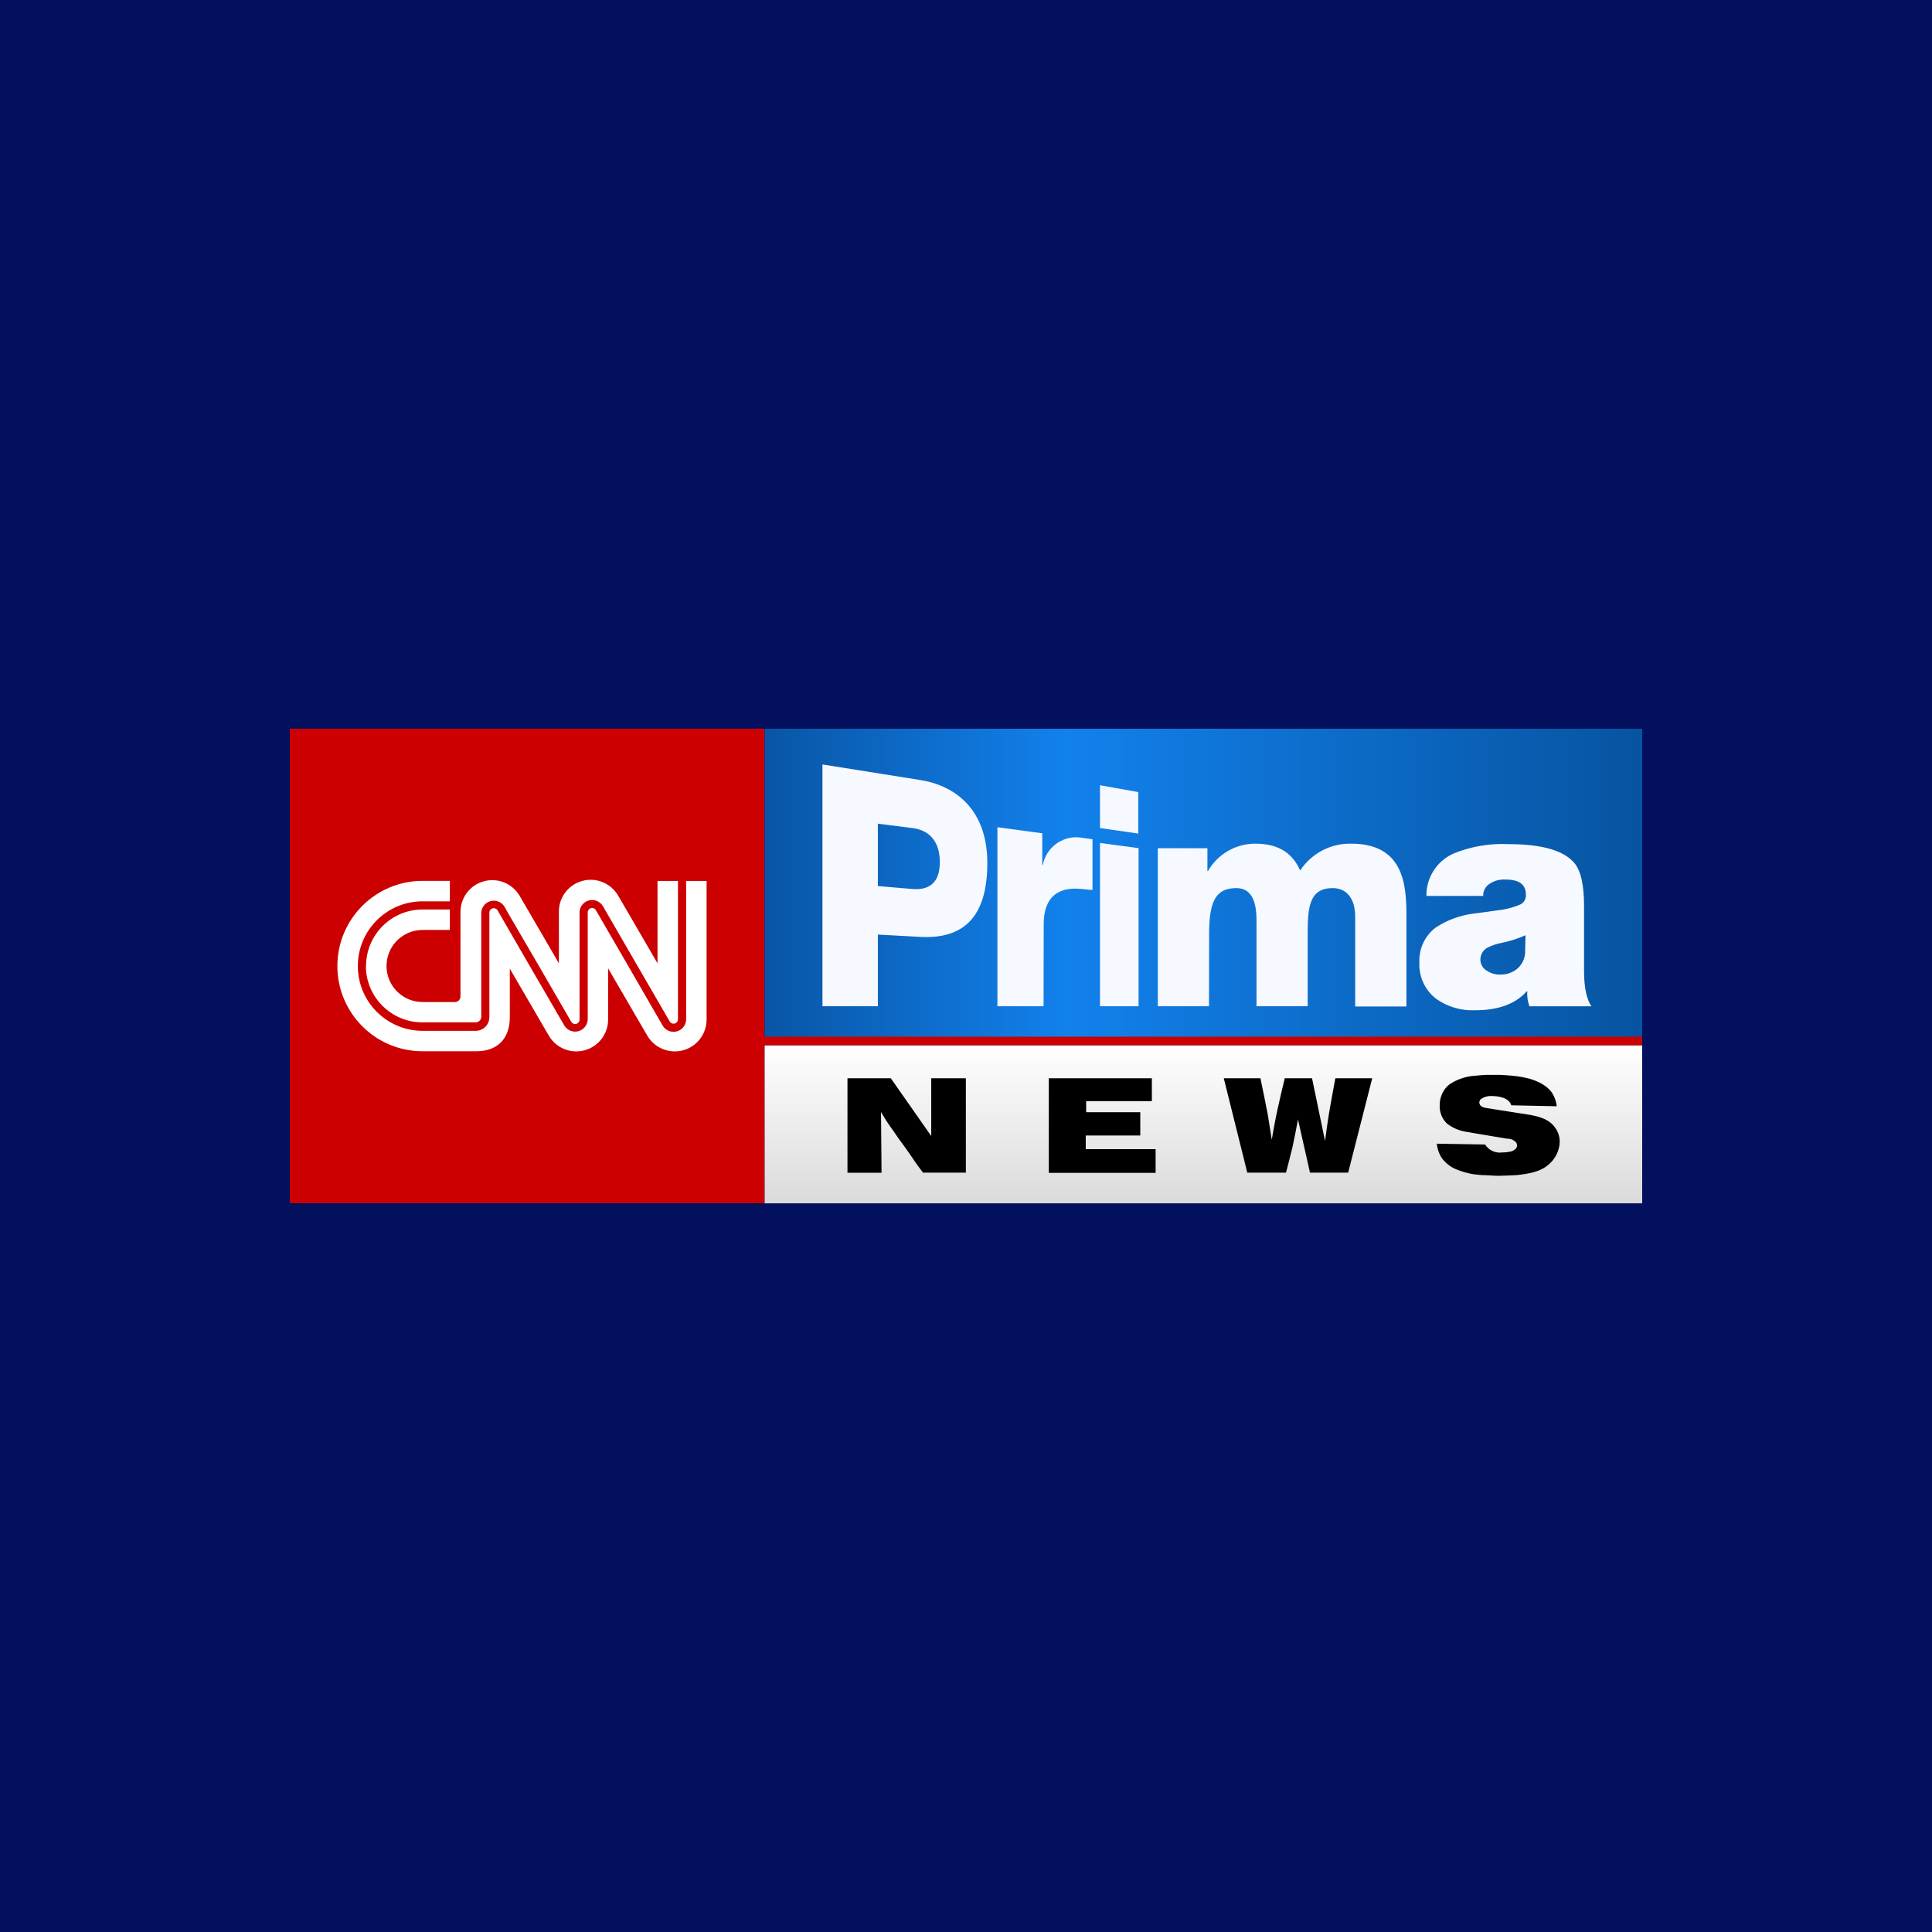
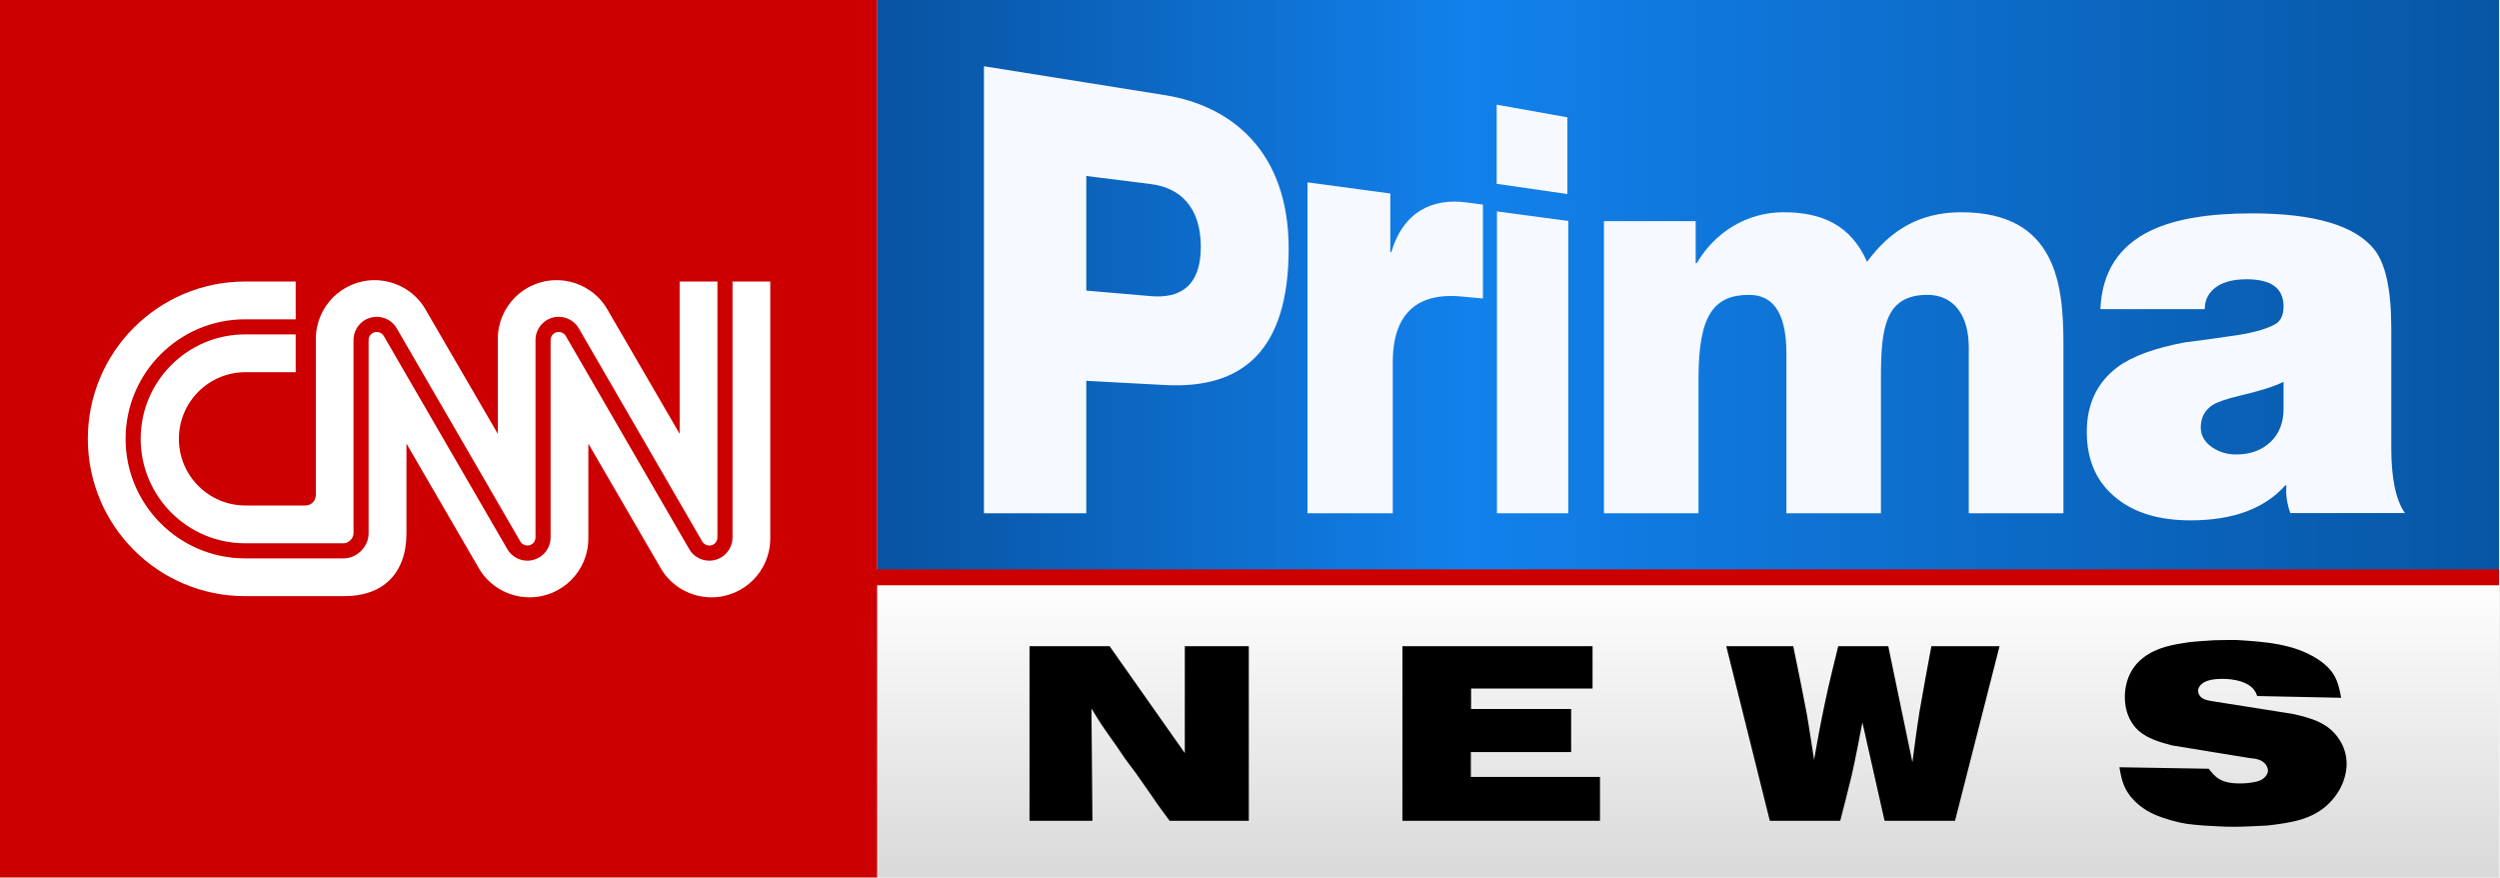
- <svg xmlns="http://www.w3.org/2000/svg" viewBox="0 0 283.46 283.46">
-   <defs>
-     <style>.cls-1{fill:#02105e;}.cls-2,.cls-4{fill-rule:evenodd;}.cls-2{fill:url(#linear-gradient);}.cls-3{fill:url(#linear-gradient-2);}.cls-4{fill:#f6f9ff;}.cls-5{fill:#c00;}.cls-6{fill:#fff;}</style>
-     <linearGradient id="linear-gradient" x1="-311.12" y1="596.1" x2="-310.87" y2="596.1" gradientTransform="matrix(845.3, 1.74, 0.62, -302.03, 262692.5, 180708.73)" gradientUnits="userSpaceOnUse">
-       <stop offset="0" stop-color="#002f68" />
-       <stop offset="0.4" stop-color="#1281ec" />
-       <stop offset="1" stop-color="#013f7e" />
-     </linearGradient>
-     <linearGradient id="linear-gradient-2" x1="-307.09" y1="596.99" x2="-306.84" y2="596.99" gradientTransform="matrix(0, -96.19, -96.19, 0, 57599.63, -29361.38)" gradientUnits="userSpaceOnUse">
-       <stop offset="0" stop-color="#d9d9d9" />
-       <stop offset="1" stop-color="#fff" />
-     </linearGradient>
-   </defs>
-   <g id="Layer_2" data-name="Layer 2">
-     <g id="Prima">
-       <g id="cnnprimanews">
-         <rect class="cls-1" width="283.46" height="283.46" />
-         <g id="logo">
-           <path class="cls-2" d="M112.18,152.92v-46H240.94v46Z" />
-           <rect class="cls-3" x="112.18" y="153.36" width="128.76" height="23.19" />
-           <path d="M221.11,167.07a1.66,1.66,0,0,1,1.3.52.83.83,0,0,1,.18.47.78.78,0,0,1-.23.51,1.52,1.52,0,0,1-.92.42,5.4,5.4,0,0,1-1.08.1,2.54,2.54,0,0,1-2.47-1.17l-7.09-.12a5,5,0,0,0,.66,2,5,5,0,0,0,2.14,1.74,11.8,11.8,0,0,0,2.51.73c.44.06.89.1,1.34.14.79,0,1.58.1,2.37.1s1.82-.06,2.73-.1c1.8-.22,3.52-.44,4.85-1.72a4.51,4.51,0,0,0,1.44-3.16,3.48,3.48,0,0,0-.58-1.94c-.86-1.34-2.23-1.7-3.67-2l-6.38-1c-.36-.06-.92-.14-1.09-.54a.74.74,0,0,1-.08-.29.77.77,0,0,1,.23-.5,2.62,2.62,0,0,1,1.7-.45c.06,0,1.91,0,2.55.93a1.47,1.47,0,0,1,.22.43l6.66.14a4.49,4.49,0,0,0-.77-2.09,4.28,4.28,0,0,0-1.09-1c-1.87-1.23-4.21-1.39-6.44-1.52-.61,0-1.2,0-1.79,0s-1.27.07-1.88.13a7.61,7.61,0,0,0-3.74,1.25,3.44,3.44,0,0,0-.73.75,4,4,0,0,0-.73,2.35,3.48,3.48,0,0,0,1.07,2.67,6.17,6.17,0,0,0,2.65,1.18ZM169,158.2v3.36h-9.64v1.62h7.94v3.42h-8v2h10.25v3.48H153.88V158.2Zm15.93,0c.37,1.76.73,3.54,1.07,5.3.21,1.24.39,2.49.59,3.71.26-1.5.53-3,.85-4.46s.69-3.05,1.06-4.55h4l1.91,9.21c.18-1.37.36-2.73.58-4.07.29-1.72.61-3.42.93-5.14h5.41l-3.53,13.85h-5.6l-1.76-7.8c-.27,1.4-.53,2.8-.84,4.19-.3,1.2-.6,2.41-.92,3.61H183l-3.45-13.85Zm-48.3,8.48V158.2h5.08v13.85h-6.29c-.49-.67-1-1.32-1.44-2l-1-1.45c-.33-.49-.71-.94-1.06-1.44s-.56-.83-.85-1.24-.55-.75-.81-1.15-.7-1.07-1-1.62l.08,8.91h-5V158.2h6.36Z" />
-           <path class="cls-4" d="M128.8,147.63h-8.13V112.16l14.39,2.29c5.16.83,9.8,4.38,9.8,12.18,0,8.17-3.73,11.15-9.8,10.83l-6.26-.34Zm9.09-21.13c0-3.2-1.68-4.7-3.95-5l-5.14-.65V130l5.14.44C136.25,130.6,137.89,129.6,137.89,126.5Z" />
-           <path class="cls-4" d="M153.11,147.63h-6.77V121.37l6.58.89v4.64H153a5,5,0,0,1,6-3.94l1.29.17v7.45l-1.7-.16c-2.19-.21-5.46.2-5.46,5.21Z" />
-           <path class="cls-4" d="M167.05,147.63h-5.66V123.68l5.66.76ZM167,122.3l-5.61-.81v-6.28l5.61,1Z" />
-           <path class="cls-4" d="M177.38,147.63h-7.51V124.45h7.28v3.33h.09a8,8,0,0,1,6.88-4c3,0,5.34,1,6.64,3.94a8.73,8.73,0,0,1,7.47-3.94c7.62,0,8.12,5.86,8.12,10.49v13.4h-7.52V134.47c0-2.62-1.25-4.17-3.28-4.17-3.36,0-3.69,2.62-3.69,6.56v10.77h-7.51V134.94c0-2.86-.84-4.64-2.95-4.64-2.82,0-4,1.64-4,6.61Z" />
-           <path class="cls-4" d="M217.56,131.45h-8.28a6.71,6.71,0,0,1,4.05-6.25,18.93,18.93,0,0,1,8-1.35q7.44,0,9.73,2.86,1.35,1.71,1.35,6.22v9.52q0,3.62,1.08,5.19h-9.09a5.15,5.15,0,0,1-.32-2.19H224c-1.65,1.84-4.16,2.77-7.52,2.77a9.14,9.14,0,0,1-5.8-1.7,6.33,6.33,0,0,1-2.43-5.32,6.06,6.06,0,0,1,2.43-5.14,13.3,13.3,0,0,1,5.35-2c1.21-.15,2.41-.31,3.6-.49a11.4,11.4,0,0,0,3.47-.89,1.47,1.47,0,0,0,.77-1.48c0-1.43-1-2.15-2.93-2.15a3.74,3.74,0,0,0-2.65.81,2.05,2.05,0,0,0-.68,1.56Zm6.26,5.77a17,17,0,0,1-3.54,1.12,8.28,8.28,0,0,0-2.08.71,2,2,0,0,0-1,1.79,1.86,1.86,0,0,0,1,1.61,3.27,3.27,0,0,0,1.85.54,3.78,3.78,0,0,0,2.72-1,3.42,3.42,0,0,0,1-2.63Z" />
-           <rect class="cls-5" x="109.58" y="152.1" width="131.36" height="1.26" />
-           <rect class="cls-5" x="42.52" y="106.91" width="69.63" height="69.63" />
-           <path class="cls-6" d="M53.68,141.73A8.3,8.3,0,0,0,62,150h7.82a.84.84,0,0,0,.79-.78V133.89A1.84,1.84,0,0,1,74,133c0,.07,2.41,4.15,4.92,8.47,2.4,4.13,4.87,8.4,4.91,8.47a.65.65,0,0,0,1.2-.33V133.89a1.84,1.84,0,0,1,1.84-1.84,1.87,1.87,0,0,1,1.59.9l4.9,8.47c2.4,4.13,4.87,8.4,4.91,8.47a.65.65,0,0,0,1.2-.33V129.25h-3v12.09s-5.58-9.62-5.77-9.92A4.66,4.66,0,0,0,82,133.81v7.53s-5.58-9.62-5.77-9.92a4.66,4.66,0,0,0-8.67,2.39v12.37a.82.82,0,0,1-.83.84H62a5.29,5.29,0,1,1,0-10.58h4v-3H62a8.29,8.29,0,0,0-8.29,8.28" />
-           <path class="cls-6" d="M100.67,129.25v20.31a1.85,1.85,0,0,1-3.43.94L92.33,142l-4.91-8.47a.64.64,0,0,0-1.19.33v15.67a1.85,1.85,0,0,1-3.43.94L77.88,142,73,133.56a.66.66,0,0,0-.56-.31.64.64,0,0,0-.64.64v15.35a2,2,0,0,1-2,2H62a9.49,9.49,0,0,1,0-19h4v-3H62a12.49,12.49,0,1,0,0,25h7.89c3,0,4.91-1.75,4.91-5v-7.12L80.55,152a4.67,4.67,0,0,0,8.67-2.4v-7.53L95,152a4.67,4.67,0,0,0,8.67-2.4V129.25Z" />
+ <svg xmlns="http://www.w3.org/2000/svg" width="1201.715" height="421.79" viewBox="0 0 1201.715 421.79" version="1.1" xml:space="preserve" style="clip-rule:evenodd;fill-rule:evenodd;stroke-linejoin:round;stroke-miterlimit:2" id="svg70">
+   <g transform="matrix(1.5,0,0,1.5,-839.1501,-599.1055)" id="g54">
+     <g transform="matrix(0.766406,0,0,0.766406,457.23,-52.9562)" id="g52">
+       <g transform="matrix(1.59001,0,0,1.59,-1557.49,-273.909)" id="g4">
+         <path d="M 1294.16,695.944 V 543.487 h 426.69 v 152.457 z" style="fill:url(#_Linear1)" id="path2" />
+       </g>
+       <g transform="matrix(1.58999,0,0,1.56058,-1557.47,108.973)" id="g8">
+         <rect x="1294.16" y="465.195" width="426.691" height="78.292" style="fill:url(#_Linear2)" id="rect6" />
+       </g>
+       <g transform="matrix(1.7798,0,0,1.7798,-1641,122.638)" id="g12">
+         <path d="m 1525.59,440.81 c 1.4,0.117 2.92,0.293 3.85,1.522 0.29,0.409 0.53,0.936 0.53,1.404 0,0.76 -0.53,1.345 -0.69,1.52 -0.88,0.995 -2.34,1.171 -2.71,1.229 -0.51,0.117 -1.75,0.293 -3.22,0.293 -4.68,0 -5.85,-1.639 -7.31,-3.452 l -20.99,-0.351 c 0.4,2.223 0.75,4.095 1.98,5.967 2.04,3.159 5.34,4.739 6.32,5.148 2.11,0.936 5.21,1.814 7.43,2.165 1.29,0.175 2.63,0.292 3.98,0.409 2.34,0.117 4.68,0.293 7.02,0.293 2.69,0 5.38,-0.176 8.08,-0.293 5.32,-0.643 10.41,-1.287 14.34,-5.09 3.61,-3.51 4.26,-7.429 4.26,-9.359 0,-2.867 -1.12,-4.856 -1.71,-5.733 -2.55,-3.978 -6.59,-5.032 -10.87,-6.026 l -18.89,-2.984 c -1.06,-0.175 -2.7,-0.409 -3.21,-1.579 -0.19,-0.292 -0.24,-0.819 -0.24,-0.877 0,-0.527 0.29,-1.054 0.69,-1.463 1.17,-1.17 3.51,-1.345 5.03,-1.345 0.18,0 5.63,-0.117 7.55,2.749 0.23,0.293 0.35,0.527 0.63,1.287 l 19.73,0.409 c -0.42,-2.281 -0.87,-4.387 -2.28,-6.201 -1.17,-1.52 -2.69,-2.515 -3.22,-2.867 -5.56,-3.626 -12.47,-4.094 -19.07,-4.504 -1.81,0 -3.56,0 -5.31,0.059 -1.89,0.117 -3.75,0.234 -5.57,0.409 -3.98,0.585 -7.78,1.171 -11.06,3.686 -0.42,0.35 -1.35,1.053 -2.17,2.223 -1.97,2.691 -2.16,5.733 -2.16,6.961 0,4.329 1.94,6.787 3.16,7.898 2.22,1.989 5.09,2.749 7.85,3.51 z m -154.36,-26.266 v 9.945 h -28.55 v 4.797 h 23.52 v 10.121 h -23.57 v 5.849 h 30.35 v 10.296 h -46.44 v -41.008 z m 47.17,0 c 1.09,5.206 2.15,10.472 3.14,15.678 0.65,3.685 1.17,7.371 1.75,10.998 0.77,-4.446 1.59,-8.833 2.52,-13.221 0.94,-4.505 2.06,-9.009 3.16,-13.455 h 11.76 l 5.67,27.261 c 0.53,-4.037 1.06,-8.073 1.7,-12.051 0.88,-5.089 1.81,-10.121 2.76,-15.21 h 16.02 l -10.46,41.008 h -16.56 l -5.21,-23.107 c -0.82,4.154 -1.57,8.307 -2.51,12.402 -0.88,3.568 -1.75,7.137 -2.7,10.705 h -16.55 l -10.23,-41.008 z m -143,25.097 v -25.097 h 15.04 v 41.008 h -18.61 c -1.46,-1.988 -2.92,-3.919 -4.27,-5.966 -0.99,-1.405 -1.99,-2.867 -2.99,-4.271 -0.99,-1.463 -2.1,-2.808 -3.15,-4.271 -0.82,-1.169 -1.64,-2.456 -2.52,-3.685 -0.76,-1.111 -1.63,-2.223 -2.39,-3.393 -1.06,-1.521 -2.06,-3.159 -3.05,-4.797 l 0.23,26.383 h -14.79 v -41.008 h 18.83 z" style="fill-rule:nonzero" id="path10" />
+       </g>
+       <g transform="matrix(1.5625,0,0,1.46009,-1515.94,-1185.76)" id="g16">
+         <path d="m 1346.36,1363.34 h -27.4 v -128.01 l 48.53,8.29 c 17.41,2.98 33.05,15.79 33.05,43.93 0,29.48 -12.58,40.24 -33.05,39.07 l -21.13,-1.2 z m 30.66,-76.27 c 0,-11.53 -5.66,-16.95 -13.31,-17.98 l -17.35,-2.34 v 32.83 l 17.35,1.59 c 7.78,0.71 13.31,-2.91 13.31,-14.1 z" style="fill:#f6f9ff" id="path14" />
+       </g>
+       <g transform="matrix(1.5625,0,0,1.46009,-1515.94,-1185.76)" id="g20">
+         <path d="m 1428.41,1363.34 h -22.83 v -94.76 l 22.17,3.19 v 16.77 l 0.27,0.03 c 3.23,-11.72 11.16,-15.55 20.19,-14.23 1.61,0.21 4.33,0.61 4.33,0.61 v 26.89 l -5.72,-0.57 c -7.38,-0.76 -18.41,0.73 -18.41,18.8 z" style="fill:#f6f9ff" id="path18" />
+       </g>
+       <g transform="matrix(1.5625,0,0,1.46009,-1515.94,-1185.76)" id="g24">
+         <path d="m 1475.39,1363.34 h -19.09 v -86.44 l 19.09,2.74 z m -0.25,-91.41 -18.91,-2.93 v -22.66 l 18.91,3.61 z" style="fill:#f6f9ff" id="path22" />
+       </g>
+       <g transform="matrix(1.5625,0,0,1.46009,-1512.88,-1185.76)" id="g28">
+         <path d="m 1508.3,1363.34 h -25.32 v -83.65 h 24.56 v 12 h 0.31 c 4.82,-8.8 13.38,-14.55 23.2,-14.55 10.13,0 18.01,3.57 22.37,14.2 6.36,-9.28 14.32,-14.2 25.21,-14.2 25.7,0 27.36,21.15 27.36,37.86 v 48.34 h -25.34 v -47.5 c 0,-9.45 -4.21,-15.04 -11.05,-15.04 -11.35,0 -12.46,9.47 -12.46,23.66 v 38.88 h -25.31 v -45.79 c 0,-10.31 -2.83,-16.75 -9.97,-16.75 -9.51,0 -13.56,5.92 -13.56,23.84 z" style="fill:#f6f9ff" id="path26" />
+       </g>
+       <g transform="matrix(1.60349,0,0,1.49839,-1578.96,-1235)" id="g32">
+         <path d="m 1643.01,1304.39 h -27.22 c 0.4,-10.37 4.84,-17.71 13.32,-22 6.21,-3.15 14.93,-4.72 26.17,-4.72 16.27,0 26.92,3.36 31.95,10.06 2.96,3.98 4.44,11.27 4.44,21.85 v 33.49 c 0,8.48 1.18,14.56 3.55,18.23 h -29.88 c -0.89,-2.62 -1.23,-5.19 -1.03,-7.7 h -0.3 c -5.42,6.49 -13.66,9.74 -24.7,9.74 -7.99,0 -14.35,-1.99 -19.08,-5.97 -5.32,-4.4 -7.99,-10.64 -7.99,-18.71 0,-7.75 2.67,-13.78 7.99,-18.07 3.85,-3.04 9.71,-5.35 17.6,-6.92 3.95,-0.53 7.89,-1.1 11.83,-1.73 5.13,-0.73 8.93,-1.78 11.39,-3.14 1.68,-0.84 2.52,-2.57 2.52,-5.19 0,-5.03 -3.21,-7.55 -9.62,-7.55 -3.94,0 -6.85,0.95 -8.72,2.83 -1.48,1.47 -2.22,3.3 -2.22,5.5 z m 20.56,20.28 c -2.29,1.26 -6.16,2.57 -11.62,3.93 -3.28,0.84 -5.56,1.68 -6.85,2.52 -2.08,1.47 -3.13,3.56 -3.13,6.29 0,2.3 1.05,4.19 3.13,5.66 1.79,1.25 3.82,1.88 6.1,1.88 3.68,0 6.66,-1.15 8.94,-3.46 2.28,-2.3 3.43,-5.39 3.43,-9.27 z" style="fill:#f6f9ff" id="path30" />
+       </g>
+       <g transform="matrix(1.62099,0,0,1.21721,-1610.8,170.088)" id="g36">
+         <rect x="1293.86" y="540.759" width="426.988" height="5.457" style="fill:#cc0000" id="rect34" />
+       </g>
+       <g transform="matrix(1.36103,0,0,1.36103,-44.1625,-32.4886)" id="g50">
+         <g transform="matrix(1.16824,0,0,1.16824,-1111.89,-85.9169)" id="g40">
+           <rect x="1063.41" y="465.195" width="230.749" height="230.749" style="fill:#cc0000" id="rect38" />
+         </g>
+         <g transform="matrix(1.16824,0,0,1.16824,-1111.89,-101.824)" id="g44">
+           <path d="m 1100.42,594.211 c 0,15.143 12.32,27.464 27.46,27.464 h 25.93 c 1.43,0 2.6,-1.422 2.6,-2.597 v -50.845 c 0,-3.369 2.74,-6.111 6.11,-6.111 2.15,0 4.18,1.146 5.24,2.992 0.15,0.223 7.98,13.749 16.29,28.074 7.94,13.68 16.15,27.826 16.27,28.061 0.37,0.62 1.09,1.026 1.84,1.026 1.17,0 2.13,-0.958 2.13,-2.137 v -51.905 c 0,-3.369 2.74,-6.111 6.1,-6.111 2.17,0 4.17,1.146 5.26,2.992 0.14,0.223 7.98,13.749 16.27,28.074 7.94,13.68 16.12,27.822 16.26,28.061 0.37,0.62 1.09,1.026 1.83,1.026 1.18,0 2.14,-0.958 2.14,-2.137 v -67.294 h -9.94 v 40.059 c 0,0 -18.5,-31.861 -19.11,-32.884 -2.7,-4.621 -7.82,-7.539 -13.26,-7.539 -8.56,0 -15.47,6.931 -15.47,15.472 v 24.951 c 0,0 -18.52,-31.861 -19.12,-32.884 -2.7,-4.621 -7.83,-7.539 -13.28,-7.539 -8.55,0 -15.47,6.931 -15.47,15.472 v 40.995 c 0,1.492 -1.12,2.793 -2.76,2.795 H 1128 c -9.68,0 -17.53,-7.852 -17.53,-17.531 0,-9.683 7.85,-17.531 17.53,-17.531 h 13.2 v -9.933 h -13.32 c -15.14,0 -27.46,12.319 -27.46,27.464" style="fill:#ffffff;fill-rule:nonzero" id="path42" />
+         </g>
+         <g transform="matrix(1.16824,0,0,1.16824,-1111.89,-85.494)" id="g48">
+           <path d="m 1256.12,538.866 v 67.294 c 0,3.369 -2.74,6.111 -6.11,6.111 -2.15,0 -4.18,-1.148 -5.26,-2.994 -0.13,-0.223 -7.96,-13.752 -16.27,-28.076 -7.92,-13.674 -16.13,-27.818 -16.25,-28.058 -0.37,-0.624 -1.08,-1.025 -1.84,-1.025 -1.17,0 -2.13,0.958 -2.13,2.137 v 51.905 c 0,3.369 -2.74,6.111 -6.12,6.111 -2.15,0 -4.15,-1.148 -5.24,-2.994 -0.12,-0.221 -7.98,-13.752 -16.29,-28.076 -7.94,-13.68 -16.12,-27.826 -16.26,-28.058 -0.37,-0.624 -1.09,-1.025 -1.83,-1.025 -1.18,0 -2.14,0.958 -2.14,2.137 V 605.1 c 0,3.502 -3.07,6.567 -6.57,6.567 h -25.93 c -17.33,0 -31.43,-14.101 -31.43,-31.434 0,-17.335 14.1,-31.434 31.43,-31.434 h 13.32 v -9.933 h -13.3 c -22.86,0 -41.38,18.519 -41.38,41.367 0,22.848 18.52,41.369 41.38,41.369 h 26.17 c 9.91,0.004 16.27,-5.805 16.27,-16.516 v -23.594 c 0,0 18.64,32.084 19.11,32.88 2.71,4.621 7.82,7.539 13.26,7.539 8.56,0 15.48,-6.931 15.48,-15.472 v -24.947 c 0,0 18.51,31.857 19.11,32.88 2.7,4.621 7.84,7.539 13.28,7.539 8.55,0 15.47,-6.931 15.47,-15.472 v -67.573 z" style="fill:#ffffff;fill-rule:nonzero" id="path46" />
        </g>
      </g>
    </g>
  </g>
+   <defs id="defs68">
+     <linearGradient id="_Linear1" x1="0" y1="0" x2="1" y2="0" gradientUnits="userSpaceOnUse" gradientTransform="matrix(693.666,1.42847,-0.510391,247.848,1172.55,618.287)">
+       <stop offset="0" style="stop-color:rgb(0,47,104);stop-opacity:1" id="stop56" />
+       <stop offset="0.4" style="stop-color:rgb(18,129,236);stop-opacity:1" id="stop58" />
+       <stop offset="1" style="stop-color:rgb(1,63,126);stop-opacity:1" id="stop60" />
+     </linearGradient>
+     <linearGradient id="_Linear2" x1="0" y1="0" x2="1" y2="0" gradientUnits="userSpaceOnUse" gradientTransform="matrix(0,-80.4203,78.9328,0,1606.26,543.487)">
+       <stop offset="0" style="stop-color:rgb(217,217,217);stop-opacity:1" id="stop63" />
+       <stop offset="1" style="stop-color:white;stop-opacity:1" id="stop65" />
+     </linearGradient>
+   </defs>
</svg>
